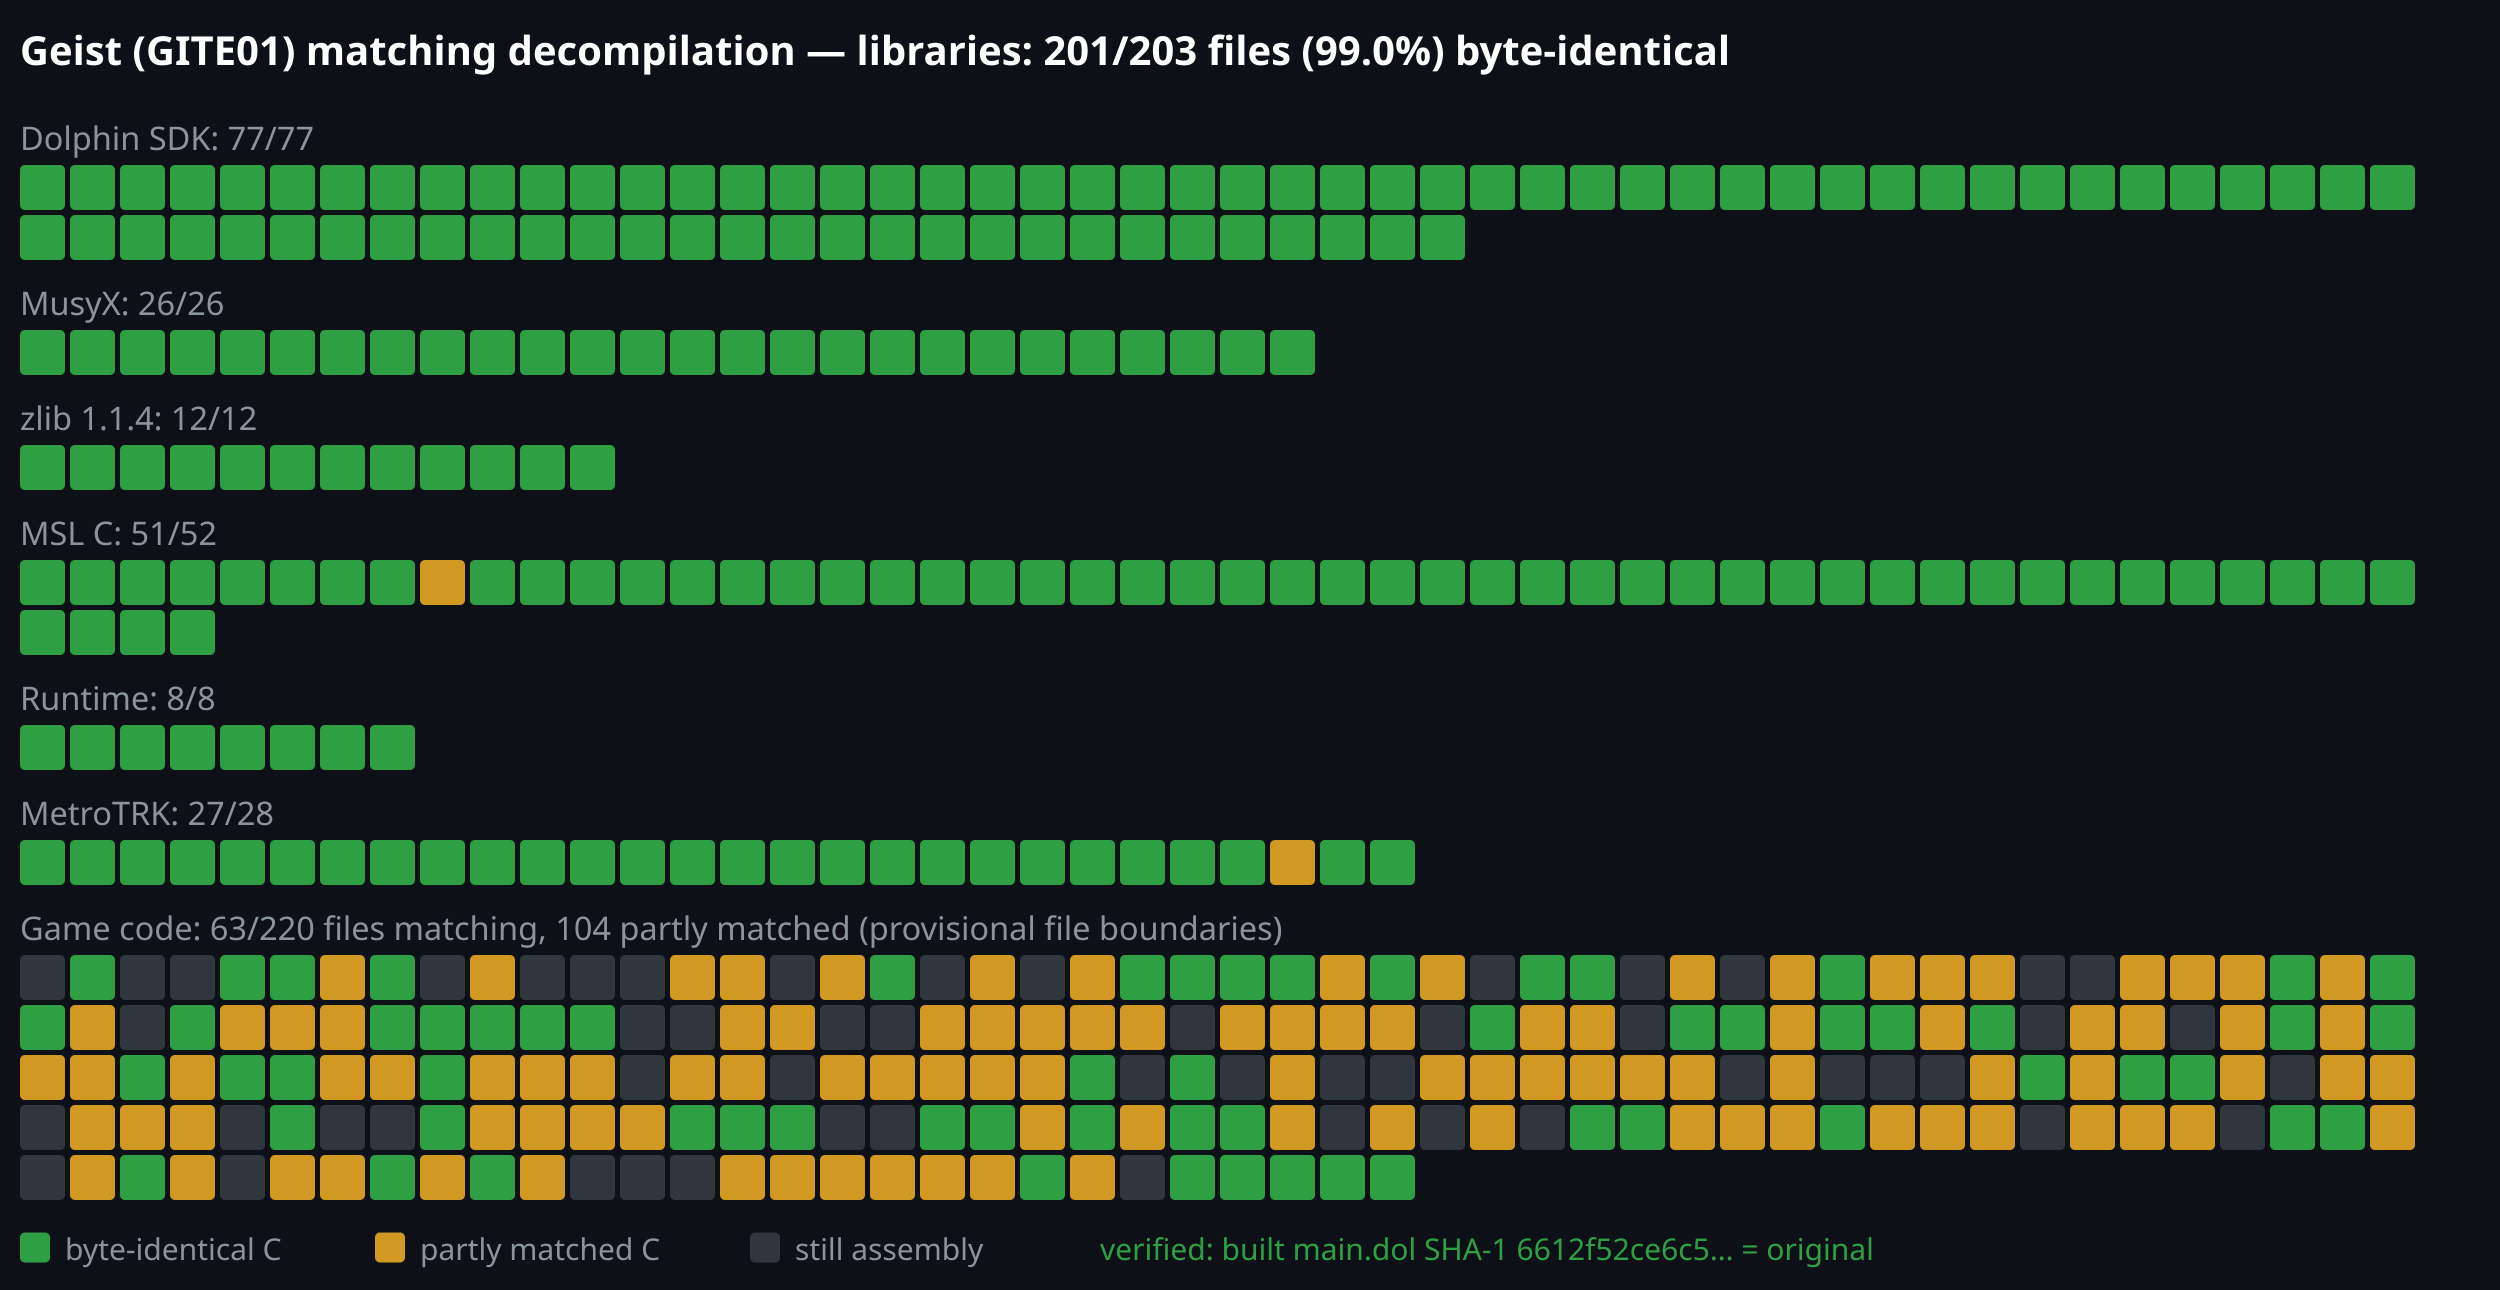
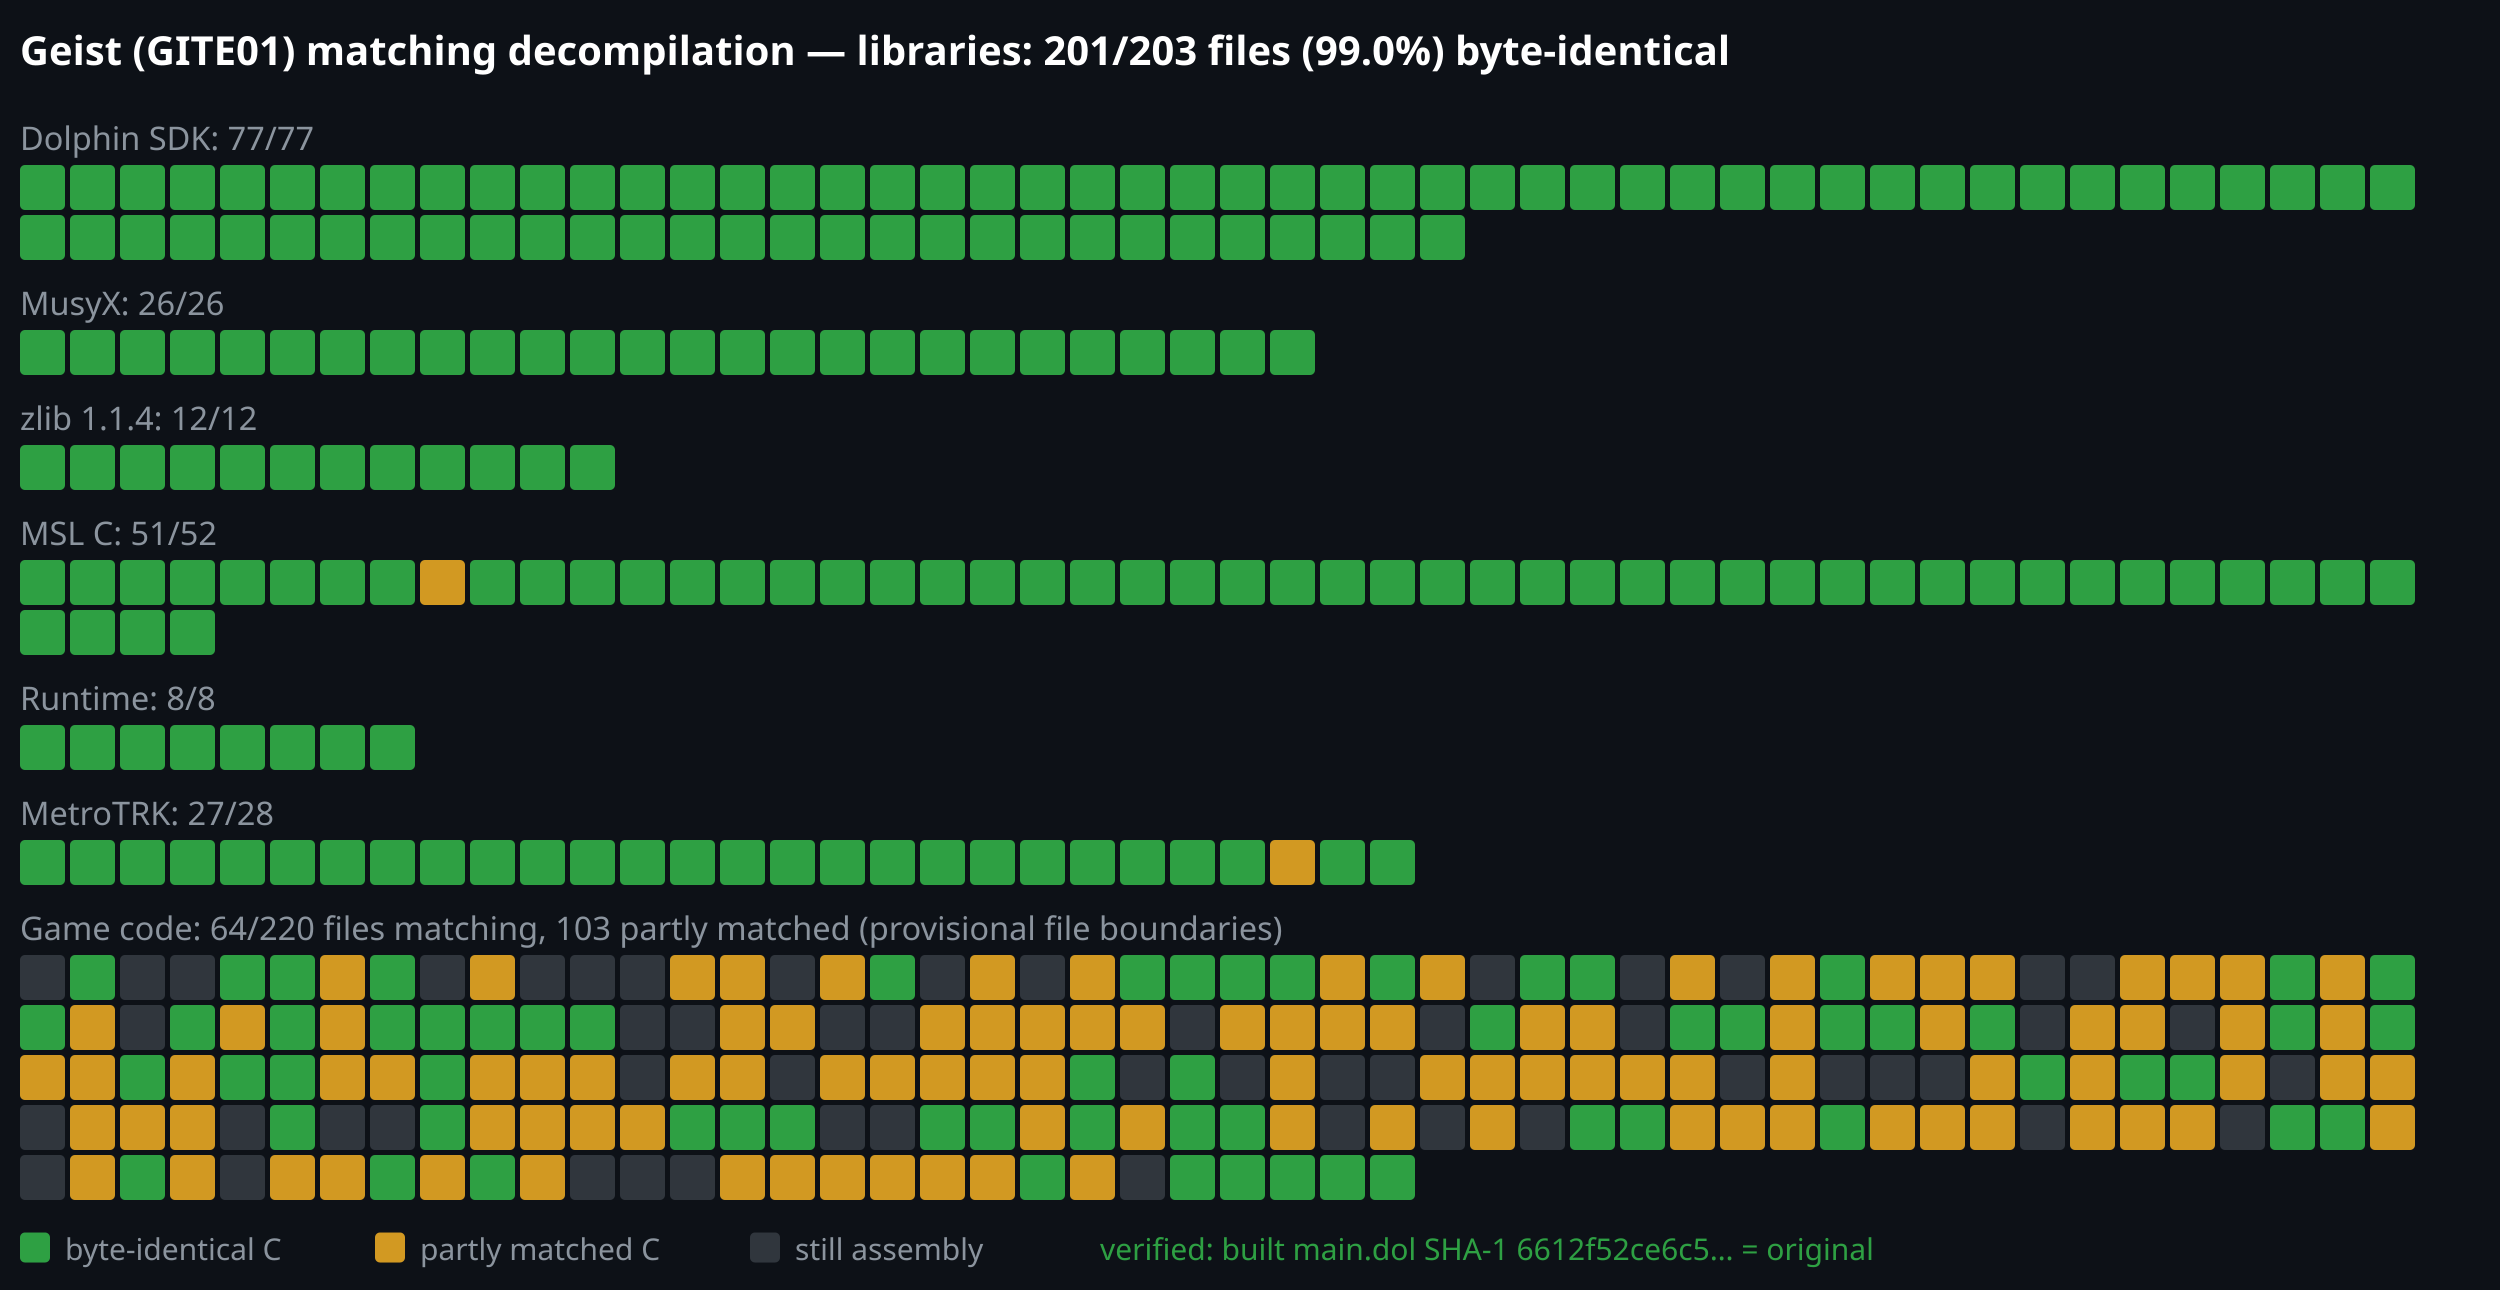
<svg xmlns="http://www.w3.org/2000/svg" viewBox="0 0 1000 516" width="1000" height="516">
  <rect width="1000" height="516" fill="#0d1117" />
  <text x="8" y="26" font-family="sans-serif" font-size="16" font-weight="bold" fill="#ffffff">Geist (GITE01) matching decompilation — libraries: 201/203 files (99.0%) byte-identical</text>
  <text x="8" y="60" font-family="sans-serif" font-size="13" font-weight="normal" fill="#8b949e">Dolphin SDK: 77/77</text>
  <rect x="8" y="66" width="18" height="18" rx="2" fill="#2ea043" />
  <rect x="28" y="66" width="18" height="18" rx="2" fill="#2ea043" />
  <rect x="48" y="66" width="18" height="18" rx="2" fill="#2ea043" />
  <rect x="68" y="66" width="18" height="18" rx="2" fill="#2ea043" />
  <rect x="88" y="66" width="18" height="18" rx="2" fill="#2ea043" />
  <rect x="108" y="66" width="18" height="18" rx="2" fill="#2ea043" />
  <rect x="128" y="66" width="18" height="18" rx="2" fill="#2ea043" />
  <rect x="148" y="66" width="18" height="18" rx="2" fill="#2ea043" />
  <rect x="168" y="66" width="18" height="18" rx="2" fill="#2ea043" />
  <rect x="188" y="66" width="18" height="18" rx="2" fill="#2ea043" />
  <rect x="208" y="66" width="18" height="18" rx="2" fill="#2ea043" />
  <rect x="228" y="66" width="18" height="18" rx="2" fill="#2ea043" />
  <rect x="248" y="66" width="18" height="18" rx="2" fill="#2ea043" />
  <rect x="268" y="66" width="18" height="18" rx="2" fill="#2ea043" />
  <rect x="288" y="66" width="18" height="18" rx="2" fill="#2ea043" />
  <rect x="308" y="66" width="18" height="18" rx="2" fill="#2ea043" />
  <rect x="328" y="66" width="18" height="18" rx="2" fill="#2ea043" />
  <rect x="348" y="66" width="18" height="18" rx="2" fill="#2ea043" />
  <rect x="368" y="66" width="18" height="18" rx="2" fill="#2ea043" />
  <rect x="388" y="66" width="18" height="18" rx="2" fill="#2ea043" />
  <rect x="408" y="66" width="18" height="18" rx="2" fill="#2ea043" />
  <rect x="428" y="66" width="18" height="18" rx="2" fill="#2ea043" />
  <rect x="448" y="66" width="18" height="18" rx="2" fill="#2ea043" />
  <rect x="468" y="66" width="18" height="18" rx="2" fill="#2ea043" />
  <rect x="488" y="66" width="18" height="18" rx="2" fill="#2ea043" />
  <rect x="508" y="66" width="18" height="18" rx="2" fill="#2ea043" />
  <rect x="528" y="66" width="18" height="18" rx="2" fill="#2ea043" />
  <rect x="548" y="66" width="18" height="18" rx="2" fill="#2ea043" />
  <rect x="568" y="66" width="18" height="18" rx="2" fill="#2ea043" />
  <rect x="588" y="66" width="18" height="18" rx="2" fill="#2ea043" />
  <rect x="608" y="66" width="18" height="18" rx="2" fill="#2ea043" />
  <rect x="628" y="66" width="18" height="18" rx="2" fill="#2ea043" />
  <rect x="648" y="66" width="18" height="18" rx="2" fill="#2ea043" />
  <rect x="668" y="66" width="18" height="18" rx="2" fill="#2ea043" />
  <rect x="688" y="66" width="18" height="18" rx="2" fill="#2ea043" />
  <rect x="708" y="66" width="18" height="18" rx="2" fill="#2ea043" />
  <rect x="728" y="66" width="18" height="18" rx="2" fill="#2ea043" />
  <rect x="748" y="66" width="18" height="18" rx="2" fill="#2ea043" />
  <rect x="768" y="66" width="18" height="18" rx="2" fill="#2ea043" />
  <rect x="788" y="66" width="18" height="18" rx="2" fill="#2ea043" />
  <rect x="808" y="66" width="18" height="18" rx="2" fill="#2ea043" />
  <rect x="828" y="66" width="18" height="18" rx="2" fill="#2ea043" />
  <rect x="848" y="66" width="18" height="18" rx="2" fill="#2ea043" />
  <rect x="868" y="66" width="18" height="18" rx="2" fill="#2ea043" />
  <rect x="888" y="66" width="18" height="18" rx="2" fill="#2ea043" />
  <rect x="908" y="66" width="18" height="18" rx="2" fill="#2ea043" />
  <rect x="928" y="66" width="18" height="18" rx="2" fill="#2ea043" />
  <rect x="948" y="66" width="18" height="18" rx="2" fill="#2ea043" />
  <rect x="8" y="86" width="18" height="18" rx="2" fill="#2ea043" />
  <rect x="28" y="86" width="18" height="18" rx="2" fill="#2ea043" />
  <rect x="48" y="86" width="18" height="18" rx="2" fill="#2ea043" />
  <rect x="68" y="86" width="18" height="18" rx="2" fill="#2ea043" />
  <rect x="88" y="86" width="18" height="18" rx="2" fill="#2ea043" />
  <rect x="108" y="86" width="18" height="18" rx="2" fill="#2ea043" />
  <rect x="128" y="86" width="18" height="18" rx="2" fill="#2ea043" />
  <rect x="148" y="86" width="18" height="18" rx="2" fill="#2ea043" />
  <rect x="168" y="86" width="18" height="18" rx="2" fill="#2ea043" />
  <rect x="188" y="86" width="18" height="18" rx="2" fill="#2ea043" />
  <rect x="208" y="86" width="18" height="18" rx="2" fill="#2ea043" />
  <rect x="228" y="86" width="18" height="18" rx="2" fill="#2ea043" />
  <rect x="248" y="86" width="18" height="18" rx="2" fill="#2ea043" />
  <rect x="268" y="86" width="18" height="18" rx="2" fill="#2ea043" />
  <rect x="288" y="86" width="18" height="18" rx="2" fill="#2ea043" />
  <rect x="308" y="86" width="18" height="18" rx="2" fill="#2ea043" />
  <rect x="328" y="86" width="18" height="18" rx="2" fill="#2ea043" />
  <rect x="348" y="86" width="18" height="18" rx="2" fill="#2ea043" />
  <rect x="368" y="86" width="18" height="18" rx="2" fill="#2ea043" />
  <rect x="388" y="86" width="18" height="18" rx="2" fill="#2ea043" />
  <rect x="408" y="86" width="18" height="18" rx="2" fill="#2ea043" />
  <rect x="428" y="86" width="18" height="18" rx="2" fill="#2ea043" />
  <rect x="448" y="86" width="18" height="18" rx="2" fill="#2ea043" />
  <rect x="468" y="86" width="18" height="18" rx="2" fill="#2ea043" />
  <rect x="488" y="86" width="18" height="18" rx="2" fill="#2ea043" />
  <rect x="508" y="86" width="18" height="18" rx="2" fill="#2ea043" />
  <rect x="528" y="86" width="18" height="18" rx="2" fill="#2ea043" />
  <rect x="548" y="86" width="18" height="18" rx="2" fill="#2ea043" />
  <rect x="568" y="86" width="18" height="18" rx="2" fill="#2ea043" />
  <text x="8" y="126" font-family="sans-serif" font-size="13" font-weight="normal" fill="#8b949e">MusyX: 26/26</text>
  <rect x="8" y="132" width="18" height="18" rx="2" fill="#2ea043" />
  <rect x="28" y="132" width="18" height="18" rx="2" fill="#2ea043" />
  <rect x="48" y="132" width="18" height="18" rx="2" fill="#2ea043" />
  <rect x="68" y="132" width="18" height="18" rx="2" fill="#2ea043" />
  <rect x="88" y="132" width="18" height="18" rx="2" fill="#2ea043" />
  <rect x="108" y="132" width="18" height="18" rx="2" fill="#2ea043" />
  <rect x="128" y="132" width="18" height="18" rx="2" fill="#2ea043" />
  <rect x="148" y="132" width="18" height="18" rx="2" fill="#2ea043" />
  <rect x="168" y="132" width="18" height="18" rx="2" fill="#2ea043" />
  <rect x="188" y="132" width="18" height="18" rx="2" fill="#2ea043" />
  <rect x="208" y="132" width="18" height="18" rx="2" fill="#2ea043" />
  <rect x="228" y="132" width="18" height="18" rx="2" fill="#2ea043" />
  <rect x="248" y="132" width="18" height="18" rx="2" fill="#2ea043" />
  <rect x="268" y="132" width="18" height="18" rx="2" fill="#2ea043" />
  <rect x="288" y="132" width="18" height="18" rx="2" fill="#2ea043" />
  <rect x="308" y="132" width="18" height="18" rx="2" fill="#2ea043" />
  <rect x="328" y="132" width="18" height="18" rx="2" fill="#2ea043" />
  <rect x="348" y="132" width="18" height="18" rx="2" fill="#2ea043" />
  <rect x="368" y="132" width="18" height="18" rx="2" fill="#2ea043" />
  <rect x="388" y="132" width="18" height="18" rx="2" fill="#2ea043" />
  <rect x="408" y="132" width="18" height="18" rx="2" fill="#2ea043" />
  <rect x="428" y="132" width="18" height="18" rx="2" fill="#2ea043" />
  <rect x="448" y="132" width="18" height="18" rx="2" fill="#2ea043" />
  <rect x="468" y="132" width="18" height="18" rx="2" fill="#2ea043" />
  <rect x="488" y="132" width="18" height="18" rx="2" fill="#2ea043" />
  <rect x="508" y="132" width="18" height="18" rx="2" fill="#2ea043" />
  <text x="8" y="172" font-family="sans-serif" font-size="13" font-weight="normal" fill="#8b949e">zlib 1.1.4: 12/12</text>
  <rect x="8" y="178" width="18" height="18" rx="2" fill="#2ea043" />
  <rect x="28" y="178" width="18" height="18" rx="2" fill="#2ea043" />
  <rect x="48" y="178" width="18" height="18" rx="2" fill="#2ea043" />
  <rect x="68" y="178" width="18" height="18" rx="2" fill="#2ea043" />
  <rect x="88" y="178" width="18" height="18" rx="2" fill="#2ea043" />
  <rect x="108" y="178" width="18" height="18" rx="2" fill="#2ea043" />
  <rect x="128" y="178" width="18" height="18" rx="2" fill="#2ea043" />
  <rect x="148" y="178" width="18" height="18" rx="2" fill="#2ea043" />
  <rect x="168" y="178" width="18" height="18" rx="2" fill="#2ea043" />
  <rect x="188" y="178" width="18" height="18" rx="2" fill="#2ea043" />
  <rect x="208" y="178" width="18" height="18" rx="2" fill="#2ea043" />
  <rect x="228" y="178" width="18" height="18" rx="2" fill="#2ea043" />
  <text x="8" y="218" font-family="sans-serif" font-size="13" font-weight="normal" fill="#8b949e">MSL C: 51/52</text>
  <rect x="8" y="224" width="18" height="18" rx="2" fill="#2ea043" />
  <rect x="28" y="224" width="18" height="18" rx="2" fill="#2ea043" />
  <rect x="48" y="224" width="18" height="18" rx="2" fill="#2ea043" />
  <rect x="68" y="224" width="18" height="18" rx="2" fill="#2ea043" />
  <rect x="88" y="224" width="18" height="18" rx="2" fill="#2ea043" />
  <rect x="108" y="224" width="18" height="18" rx="2" fill="#2ea043" />
  <rect x="128" y="224" width="18" height="18" rx="2" fill="#2ea043" />
  <rect x="148" y="224" width="18" height="18" rx="2" fill="#2ea043" />
  <rect x="168" y="224" width="18" height="18" rx="2" fill="#d29922" />
  <rect x="188" y="224" width="18" height="18" rx="2" fill="#2ea043" />
  <rect x="208" y="224" width="18" height="18" rx="2" fill="#2ea043" />
  <rect x="228" y="224" width="18" height="18" rx="2" fill="#2ea043" />
  <rect x="248" y="224" width="18" height="18" rx="2" fill="#2ea043" />
  <rect x="268" y="224" width="18" height="18" rx="2" fill="#2ea043" />
  <rect x="288" y="224" width="18" height="18" rx="2" fill="#2ea043" />
  <rect x="308" y="224" width="18" height="18" rx="2" fill="#2ea043" />
  <rect x="328" y="224" width="18" height="18" rx="2" fill="#2ea043" />
  <rect x="348" y="224" width="18" height="18" rx="2" fill="#2ea043" />
  <rect x="368" y="224" width="18" height="18" rx="2" fill="#2ea043" />
  <rect x="388" y="224" width="18" height="18" rx="2" fill="#2ea043" />
  <rect x="408" y="224" width="18" height="18" rx="2" fill="#2ea043" />
  <rect x="428" y="224" width="18" height="18" rx="2" fill="#2ea043" />
  <rect x="448" y="224" width="18" height="18" rx="2" fill="#2ea043" />
  <rect x="468" y="224" width="18" height="18" rx="2" fill="#2ea043" />
  <rect x="488" y="224" width="18" height="18" rx="2" fill="#2ea043" />
  <rect x="508" y="224" width="18" height="18" rx="2" fill="#2ea043" />
  <rect x="528" y="224" width="18" height="18" rx="2" fill="#2ea043" />
  <rect x="548" y="224" width="18" height="18" rx="2" fill="#2ea043" />
  <rect x="568" y="224" width="18" height="18" rx="2" fill="#2ea043" />
  <rect x="588" y="224" width="18" height="18" rx="2" fill="#2ea043" />
  <rect x="608" y="224" width="18" height="18" rx="2" fill="#2ea043" />
  <rect x="628" y="224" width="18" height="18" rx="2" fill="#2ea043" />
  <rect x="648" y="224" width="18" height="18" rx="2" fill="#2ea043" />
  <rect x="668" y="224" width="18" height="18" rx="2" fill="#2ea043" />
  <rect x="688" y="224" width="18" height="18" rx="2" fill="#2ea043" />
  <rect x="708" y="224" width="18" height="18" rx="2" fill="#2ea043" />
  <rect x="728" y="224" width="18" height="18" rx="2" fill="#2ea043" />
  <rect x="748" y="224" width="18" height="18" rx="2" fill="#2ea043" />
  <rect x="768" y="224" width="18" height="18" rx="2" fill="#2ea043" />
  <rect x="788" y="224" width="18" height="18" rx="2" fill="#2ea043" />
  <rect x="808" y="224" width="18" height="18" rx="2" fill="#2ea043" />
  <rect x="828" y="224" width="18" height="18" rx="2" fill="#2ea043" />
  <rect x="848" y="224" width="18" height="18" rx="2" fill="#2ea043" />
  <rect x="868" y="224" width="18" height="18" rx="2" fill="#2ea043" />
  <rect x="888" y="224" width="18" height="18" rx="2" fill="#2ea043" />
  <rect x="908" y="224" width="18" height="18" rx="2" fill="#2ea043" />
  <rect x="928" y="224" width="18" height="18" rx="2" fill="#2ea043" />
  <rect x="948" y="224" width="18" height="18" rx="2" fill="#2ea043" />
  <rect x="8" y="244" width="18" height="18" rx="2" fill="#2ea043" />
  <rect x="28" y="244" width="18" height="18" rx="2" fill="#2ea043" />
  <rect x="48" y="244" width="18" height="18" rx="2" fill="#2ea043" />
  <rect x="68" y="244" width="18" height="18" rx="2" fill="#2ea043" />
  <text x="8" y="284" font-family="sans-serif" font-size="13" font-weight="normal" fill="#8b949e">Runtime: 8/8</text>
  <rect x="8" y="290" width="18" height="18" rx="2" fill="#2ea043" />
  <rect x="28" y="290" width="18" height="18" rx="2" fill="#2ea043" />
  <rect x="48" y="290" width="18" height="18" rx="2" fill="#2ea043" />
  <rect x="68" y="290" width="18" height="18" rx="2" fill="#2ea043" />
  <rect x="88" y="290" width="18" height="18" rx="2" fill="#2ea043" />
  <rect x="108" y="290" width="18" height="18" rx="2" fill="#2ea043" />
  <rect x="128" y="290" width="18" height="18" rx="2" fill="#2ea043" />
  <rect x="148" y="290" width="18" height="18" rx="2" fill="#2ea043" />
  <text x="8" y="330" font-family="sans-serif" font-size="13" font-weight="normal" fill="#8b949e">MetroTRK: 27/28</text>
  <rect x="8" y="336" width="18" height="18" rx="2" fill="#2ea043" />
  <rect x="28" y="336" width="18" height="18" rx="2" fill="#2ea043" />
  <rect x="48" y="336" width="18" height="18" rx="2" fill="#2ea043" />
  <rect x="68" y="336" width="18" height="18" rx="2" fill="#2ea043" />
  <rect x="88" y="336" width="18" height="18" rx="2" fill="#2ea043" />
  <rect x="108" y="336" width="18" height="18" rx="2" fill="#2ea043" />
  <rect x="128" y="336" width="18" height="18" rx="2" fill="#2ea043" />
  <rect x="148" y="336" width="18" height="18" rx="2" fill="#2ea043" />
  <rect x="168" y="336" width="18" height="18" rx="2" fill="#2ea043" />
  <rect x="188" y="336" width="18" height="18" rx="2" fill="#2ea043" />
  <rect x="208" y="336" width="18" height="18" rx="2" fill="#2ea043" />
  <rect x="228" y="336" width="18" height="18" rx="2" fill="#2ea043" />
  <rect x="248" y="336" width="18" height="18" rx="2" fill="#2ea043" />
  <rect x="268" y="336" width="18" height="18" rx="2" fill="#2ea043" />
  <rect x="288" y="336" width="18" height="18" rx="2" fill="#2ea043" />
  <rect x="308" y="336" width="18" height="18" rx="2" fill="#2ea043" />
  <rect x="328" y="336" width="18" height="18" rx="2" fill="#2ea043" />
  <rect x="348" y="336" width="18" height="18" rx="2" fill="#2ea043" />
  <rect x="368" y="336" width="18" height="18" rx="2" fill="#2ea043" />
  <rect x="388" y="336" width="18" height="18" rx="2" fill="#2ea043" />
  <rect x="408" y="336" width="18" height="18" rx="2" fill="#2ea043" />
  <rect x="428" y="336" width="18" height="18" rx="2" fill="#2ea043" />
  <rect x="448" y="336" width="18" height="18" rx="2" fill="#2ea043" />
  <rect x="468" y="336" width="18" height="18" rx="2" fill="#2ea043" />
  <rect x="488" y="336" width="18" height="18" rx="2" fill="#2ea043" />
  <rect x="508" y="336" width="18" height="18" rx="2" fill="#d29922" />
  <rect x="528" y="336" width="18" height="18" rx="2" fill="#2ea043" />
  <rect x="548" y="336" width="18" height="18" rx="2" fill="#2ea043" />
-   <text x="8" y="376" font-family="sans-serif" font-size="13" font-weight="normal" fill="#8b949e">Game code: 63/220 files matching, 104 partly matched (provisional file boundaries)</text>
+   <text x="8" y="376" font-family="sans-serif" font-size="13" font-weight="normal" fill="#8b949e">Game code: 64/220 files matching, 103 partly matched (provisional file boundaries)</text>
  <rect x="8" y="382" width="18" height="18" rx="2" fill="#30363d" />
  <rect x="28" y="382" width="18" height="18" rx="2" fill="#2ea043" />
  <rect x="48" y="382" width="18" height="18" rx="2" fill="#30363d" />
  <rect x="68" y="382" width="18" height="18" rx="2" fill="#30363d" />
  <rect x="88" y="382" width="18" height="18" rx="2" fill="#2ea043" />
  <rect x="108" y="382" width="18" height="18" rx="2" fill="#2ea043" />
  <rect x="128" y="382" width="18" height="18" rx="2" fill="#d29922" />
  <rect x="148" y="382" width="18" height="18" rx="2" fill="#2ea043" />
  <rect x="168" y="382" width="18" height="18" rx="2" fill="#30363d" />
  <rect x="188" y="382" width="18" height="18" rx="2" fill="#d29922" />
  <rect x="208" y="382" width="18" height="18" rx="2" fill="#30363d" />
  <rect x="228" y="382" width="18" height="18" rx="2" fill="#30363d" />
  <rect x="248" y="382" width="18" height="18" rx="2" fill="#30363d" />
  <rect x="268" y="382" width="18" height="18" rx="2" fill="#d29922" />
  <rect x="288" y="382" width="18" height="18" rx="2" fill="#d29922" />
  <rect x="308" y="382" width="18" height="18" rx="2" fill="#30363d" />
  <rect x="328" y="382" width="18" height="18" rx="2" fill="#d29922" />
  <rect x="348" y="382" width="18" height="18" rx="2" fill="#2ea043" />
  <rect x="368" y="382" width="18" height="18" rx="2" fill="#30363d" />
  <rect x="388" y="382" width="18" height="18" rx="2" fill="#d29922" />
  <rect x="408" y="382" width="18" height="18" rx="2" fill="#30363d" />
  <rect x="428" y="382" width="18" height="18" rx="2" fill="#d29922" />
  <rect x="448" y="382" width="18" height="18" rx="2" fill="#2ea043" />
  <rect x="468" y="382" width="18" height="18" rx="2" fill="#2ea043" />
  <rect x="488" y="382" width="18" height="18" rx="2" fill="#2ea043" />
  <rect x="508" y="382" width="18" height="18" rx="2" fill="#2ea043" />
  <rect x="528" y="382" width="18" height="18" rx="2" fill="#d29922" />
  <rect x="548" y="382" width="18" height="18" rx="2" fill="#2ea043" />
  <rect x="568" y="382" width="18" height="18" rx="2" fill="#d29922" />
  <rect x="588" y="382" width="18" height="18" rx="2" fill="#30363d" />
  <rect x="608" y="382" width="18" height="18" rx="2" fill="#2ea043" />
  <rect x="628" y="382" width="18" height="18" rx="2" fill="#2ea043" />
  <rect x="648" y="382" width="18" height="18" rx="2" fill="#30363d" />
  <rect x="668" y="382" width="18" height="18" rx="2" fill="#d29922" />
  <rect x="688" y="382" width="18" height="18" rx="2" fill="#30363d" />
  <rect x="708" y="382" width="18" height="18" rx="2" fill="#d29922" />
  <rect x="728" y="382" width="18" height="18" rx="2" fill="#2ea043" />
  <rect x="748" y="382" width="18" height="18" rx="2" fill="#d29922" />
  <rect x="768" y="382" width="18" height="18" rx="2" fill="#d29922" />
  <rect x="788" y="382" width="18" height="18" rx="2" fill="#d29922" />
  <rect x="808" y="382" width="18" height="18" rx="2" fill="#30363d" />
  <rect x="828" y="382" width="18" height="18" rx="2" fill="#30363d" />
  <rect x="848" y="382" width="18" height="18" rx="2" fill="#d29922" />
  <rect x="868" y="382" width="18" height="18" rx="2" fill="#d29922" />
  <rect x="888" y="382" width="18" height="18" rx="2" fill="#d29922" />
  <rect x="908" y="382" width="18" height="18" rx="2" fill="#2ea043" />
  <rect x="928" y="382" width="18" height="18" rx="2" fill="#d29922" />
  <rect x="948" y="382" width="18" height="18" rx="2" fill="#2ea043" />
  <rect x="8" y="402" width="18" height="18" rx="2" fill="#2ea043" />
  <rect x="28" y="402" width="18" height="18" rx="2" fill="#d29922" />
  <rect x="48" y="402" width="18" height="18" rx="2" fill="#30363d" />
  <rect x="68" y="402" width="18" height="18" rx="2" fill="#2ea043" />
  <rect x="88" y="402" width="18" height="18" rx="2" fill="#d29922" />
-   <rect x="108" y="402" width="18" height="18" rx="2" fill="#d29922" />
+   <rect x="108" y="402" width="18" height="18" rx="2" fill="#2ea043" />
  <rect x="128" y="402" width="18" height="18" rx="2" fill="#d29922" />
  <rect x="148" y="402" width="18" height="18" rx="2" fill="#2ea043" />
  <rect x="168" y="402" width="18" height="18" rx="2" fill="#2ea043" />
  <rect x="188" y="402" width="18" height="18" rx="2" fill="#2ea043" />
  <rect x="208" y="402" width="18" height="18" rx="2" fill="#2ea043" />
  <rect x="228" y="402" width="18" height="18" rx="2" fill="#2ea043" />
  <rect x="248" y="402" width="18" height="18" rx="2" fill="#30363d" />
  <rect x="268" y="402" width="18" height="18" rx="2" fill="#30363d" />
  <rect x="288" y="402" width="18" height="18" rx="2" fill="#d29922" />
  <rect x="308" y="402" width="18" height="18" rx="2" fill="#d29922" />
  <rect x="328" y="402" width="18" height="18" rx="2" fill="#30363d" />
  <rect x="348" y="402" width="18" height="18" rx="2" fill="#30363d" />
  <rect x="368" y="402" width="18" height="18" rx="2" fill="#d29922" />
  <rect x="388" y="402" width="18" height="18" rx="2" fill="#d29922" />
  <rect x="408" y="402" width="18" height="18" rx="2" fill="#d29922" />
  <rect x="428" y="402" width="18" height="18" rx="2" fill="#d29922" />
  <rect x="448" y="402" width="18" height="18" rx="2" fill="#d29922" />
  <rect x="468" y="402" width="18" height="18" rx="2" fill="#30363d" />
  <rect x="488" y="402" width="18" height="18" rx="2" fill="#d29922" />
  <rect x="508" y="402" width="18" height="18" rx="2" fill="#d29922" />
  <rect x="528" y="402" width="18" height="18" rx="2" fill="#d29922" />
  <rect x="548" y="402" width="18" height="18" rx="2" fill="#d29922" />
  <rect x="568" y="402" width="18" height="18" rx="2" fill="#30363d" />
  <rect x="588" y="402" width="18" height="18" rx="2" fill="#2ea043" />
  <rect x="608" y="402" width="18" height="18" rx="2" fill="#d29922" />
  <rect x="628" y="402" width="18" height="18" rx="2" fill="#d29922" />
  <rect x="648" y="402" width="18" height="18" rx="2" fill="#30363d" />
  <rect x="668" y="402" width="18" height="18" rx="2" fill="#2ea043" />
  <rect x="688" y="402" width="18" height="18" rx="2" fill="#2ea043" />
  <rect x="708" y="402" width="18" height="18" rx="2" fill="#d29922" />
  <rect x="728" y="402" width="18" height="18" rx="2" fill="#2ea043" />
  <rect x="748" y="402" width="18" height="18" rx="2" fill="#2ea043" />
  <rect x="768" y="402" width="18" height="18" rx="2" fill="#d29922" />
  <rect x="788" y="402" width="18" height="18" rx="2" fill="#2ea043" />
  <rect x="808" y="402" width="18" height="18" rx="2" fill="#30363d" />
  <rect x="828" y="402" width="18" height="18" rx="2" fill="#d29922" />
  <rect x="848" y="402" width="18" height="18" rx="2" fill="#d29922" />
  <rect x="868" y="402" width="18" height="18" rx="2" fill="#30363d" />
  <rect x="888" y="402" width="18" height="18" rx="2" fill="#d29922" />
  <rect x="908" y="402" width="18" height="18" rx="2" fill="#2ea043" />
  <rect x="928" y="402" width="18" height="18" rx="2" fill="#d29922" />
  <rect x="948" y="402" width="18" height="18" rx="2" fill="#2ea043" />
  <rect x="8" y="422" width="18" height="18" rx="2" fill="#d29922" />
  <rect x="28" y="422" width="18" height="18" rx="2" fill="#d29922" />
  <rect x="48" y="422" width="18" height="18" rx="2" fill="#2ea043" />
  <rect x="68" y="422" width="18" height="18" rx="2" fill="#d29922" />
  <rect x="88" y="422" width="18" height="18" rx="2" fill="#2ea043" />
  <rect x="108" y="422" width="18" height="18" rx="2" fill="#2ea043" />
  <rect x="128" y="422" width="18" height="18" rx="2" fill="#d29922" />
  <rect x="148" y="422" width="18" height="18" rx="2" fill="#d29922" />
  <rect x="168" y="422" width="18" height="18" rx="2" fill="#2ea043" />
  <rect x="188" y="422" width="18" height="18" rx="2" fill="#d29922" />
  <rect x="208" y="422" width="18" height="18" rx="2" fill="#d29922" />
  <rect x="228" y="422" width="18" height="18" rx="2" fill="#d29922" />
  <rect x="248" y="422" width="18" height="18" rx="2" fill="#30363d" />
  <rect x="268" y="422" width="18" height="18" rx="2" fill="#d29922" />
  <rect x="288" y="422" width="18" height="18" rx="2" fill="#d29922" />
  <rect x="308" y="422" width="18" height="18" rx="2" fill="#30363d" />
  <rect x="328" y="422" width="18" height="18" rx="2" fill="#d29922" />
  <rect x="348" y="422" width="18" height="18" rx="2" fill="#d29922" />
  <rect x="368" y="422" width="18" height="18" rx="2" fill="#d29922" />
  <rect x="388" y="422" width="18" height="18" rx="2" fill="#d29922" />
  <rect x="408" y="422" width="18" height="18" rx="2" fill="#d29922" />
  <rect x="428" y="422" width="18" height="18" rx="2" fill="#2ea043" />
  <rect x="448" y="422" width="18" height="18" rx="2" fill="#30363d" />
  <rect x="468" y="422" width="18" height="18" rx="2" fill="#2ea043" />
  <rect x="488" y="422" width="18" height="18" rx="2" fill="#30363d" />
  <rect x="508" y="422" width="18" height="18" rx="2" fill="#d29922" />
  <rect x="528" y="422" width="18" height="18" rx="2" fill="#30363d" />
  <rect x="548" y="422" width="18" height="18" rx="2" fill="#30363d" />
  <rect x="568" y="422" width="18" height="18" rx="2" fill="#d29922" />
  <rect x="588" y="422" width="18" height="18" rx="2" fill="#d29922" />
  <rect x="608" y="422" width="18" height="18" rx="2" fill="#d29922" />
  <rect x="628" y="422" width="18" height="18" rx="2" fill="#d29922" />
  <rect x="648" y="422" width="18" height="18" rx="2" fill="#d29922" />
  <rect x="668" y="422" width="18" height="18" rx="2" fill="#d29922" />
  <rect x="688" y="422" width="18" height="18" rx="2" fill="#30363d" />
  <rect x="708" y="422" width="18" height="18" rx="2" fill="#d29922" />
  <rect x="728" y="422" width="18" height="18" rx="2" fill="#30363d" />
  <rect x="748" y="422" width="18" height="18" rx="2" fill="#30363d" />
  <rect x="768" y="422" width="18" height="18" rx="2" fill="#30363d" />
  <rect x="788" y="422" width="18" height="18" rx="2" fill="#d29922" />
  <rect x="808" y="422" width="18" height="18" rx="2" fill="#2ea043" />
  <rect x="828" y="422" width="18" height="18" rx="2" fill="#d29922" />
  <rect x="848" y="422" width="18" height="18" rx="2" fill="#2ea043" />
  <rect x="868" y="422" width="18" height="18" rx="2" fill="#2ea043" />
  <rect x="888" y="422" width="18" height="18" rx="2" fill="#d29922" />
  <rect x="908" y="422" width="18" height="18" rx="2" fill="#30363d" />
  <rect x="928" y="422" width="18" height="18" rx="2" fill="#d29922" />
  <rect x="948" y="422" width="18" height="18" rx="2" fill="#d29922" />
  <rect x="8" y="442" width="18" height="18" rx="2" fill="#30363d" />
  <rect x="28" y="442" width="18" height="18" rx="2" fill="#d29922" />
  <rect x="48" y="442" width="18" height="18" rx="2" fill="#d29922" />
  <rect x="68" y="442" width="18" height="18" rx="2" fill="#d29922" />
  <rect x="88" y="442" width="18" height="18" rx="2" fill="#30363d" />
  <rect x="108" y="442" width="18" height="18" rx="2" fill="#2ea043" />
  <rect x="128" y="442" width="18" height="18" rx="2" fill="#30363d" />
  <rect x="148" y="442" width="18" height="18" rx="2" fill="#30363d" />
  <rect x="168" y="442" width="18" height="18" rx="2" fill="#2ea043" />
  <rect x="188" y="442" width="18" height="18" rx="2" fill="#d29922" />
  <rect x="208" y="442" width="18" height="18" rx="2" fill="#d29922" />
  <rect x="228" y="442" width="18" height="18" rx="2" fill="#d29922" />
  <rect x="248" y="442" width="18" height="18" rx="2" fill="#d29922" />
  <rect x="268" y="442" width="18" height="18" rx="2" fill="#2ea043" />
  <rect x="288" y="442" width="18" height="18" rx="2" fill="#2ea043" />
  <rect x="308" y="442" width="18" height="18" rx="2" fill="#2ea043" />
  <rect x="328" y="442" width="18" height="18" rx="2" fill="#30363d" />
  <rect x="348" y="442" width="18" height="18" rx="2" fill="#30363d" />
  <rect x="368" y="442" width="18" height="18" rx="2" fill="#2ea043" />
  <rect x="388" y="442" width="18" height="18" rx="2" fill="#2ea043" />
  <rect x="408" y="442" width="18" height="18" rx="2" fill="#d29922" />
  <rect x="428" y="442" width="18" height="18" rx="2" fill="#2ea043" />
  <rect x="448" y="442" width="18" height="18" rx="2" fill="#d29922" />
  <rect x="468" y="442" width="18" height="18" rx="2" fill="#2ea043" />
  <rect x="488" y="442" width="18" height="18" rx="2" fill="#2ea043" />
  <rect x="508" y="442" width="18" height="18" rx="2" fill="#d29922" />
  <rect x="528" y="442" width="18" height="18" rx="2" fill="#30363d" />
  <rect x="548" y="442" width="18" height="18" rx="2" fill="#d29922" />
  <rect x="568" y="442" width="18" height="18" rx="2" fill="#30363d" />
  <rect x="588" y="442" width="18" height="18" rx="2" fill="#d29922" />
  <rect x="608" y="442" width="18" height="18" rx="2" fill="#30363d" />
  <rect x="628" y="442" width="18" height="18" rx="2" fill="#2ea043" />
  <rect x="648" y="442" width="18" height="18" rx="2" fill="#2ea043" />
  <rect x="668" y="442" width="18" height="18" rx="2" fill="#d29922" />
  <rect x="688" y="442" width="18" height="18" rx="2" fill="#d29922" />
  <rect x="708" y="442" width="18" height="18" rx="2" fill="#d29922" />
  <rect x="728" y="442" width="18" height="18" rx="2" fill="#2ea043" />
  <rect x="748" y="442" width="18" height="18" rx="2" fill="#d29922" />
  <rect x="768" y="442" width="18" height="18" rx="2" fill="#d29922" />
  <rect x="788" y="442" width="18" height="18" rx="2" fill="#d29922" />
  <rect x="808" y="442" width="18" height="18" rx="2" fill="#30363d" />
  <rect x="828" y="442" width="18" height="18" rx="2" fill="#d29922" />
  <rect x="848" y="442" width="18" height="18" rx="2" fill="#d29922" />
  <rect x="868" y="442" width="18" height="18" rx="2" fill="#d29922" />
  <rect x="888" y="442" width="18" height="18" rx="2" fill="#30363d" />
  <rect x="908" y="442" width="18" height="18" rx="2" fill="#2ea043" />
  <rect x="928" y="442" width="18" height="18" rx="2" fill="#2ea043" />
  <rect x="948" y="442" width="18" height="18" rx="2" fill="#d29922" />
  <rect x="8" y="462" width="18" height="18" rx="2" fill="#30363d" />
  <rect x="28" y="462" width="18" height="18" rx="2" fill="#d29922" />
  <rect x="48" y="462" width="18" height="18" rx="2" fill="#2ea043" />
  <rect x="68" y="462" width="18" height="18" rx="2" fill="#d29922" />
  <rect x="88" y="462" width="18" height="18" rx="2" fill="#30363d" />
  <rect x="108" y="462" width="18" height="18" rx="2" fill="#d29922" />
  <rect x="128" y="462" width="18" height="18" rx="2" fill="#d29922" />
  <rect x="148" y="462" width="18" height="18" rx="2" fill="#2ea043" />
  <rect x="168" y="462" width="18" height="18" rx="2" fill="#d29922" />
  <rect x="188" y="462" width="18" height="18" rx="2" fill="#2ea043" />
  <rect x="208" y="462" width="18" height="18" rx="2" fill="#d29922" />
  <rect x="228" y="462" width="18" height="18" rx="2" fill="#30363d" />
  <rect x="248" y="462" width="18" height="18" rx="2" fill="#30363d" />
  <rect x="268" y="462" width="18" height="18" rx="2" fill="#30363d" />
  <rect x="288" y="462" width="18" height="18" rx="2" fill="#d29922" />
  <rect x="308" y="462" width="18" height="18" rx="2" fill="#d29922" />
  <rect x="328" y="462" width="18" height="18" rx="2" fill="#d29922" />
  <rect x="348" y="462" width="18" height="18" rx="2" fill="#d29922" />
  <rect x="368" y="462" width="18" height="18" rx="2" fill="#d29922" />
  <rect x="388" y="462" width="18" height="18" rx="2" fill="#d29922" />
  <rect x="408" y="462" width="18" height="18" rx="2" fill="#2ea043" />
  <rect x="428" y="462" width="18" height="18" rx="2" fill="#d29922" />
  <rect x="448" y="462" width="18" height="18" rx="2" fill="#30363d" />
  <rect x="468" y="462" width="18" height="18" rx="2" fill="#2ea043" />
  <rect x="488" y="462" width="18" height="18" rx="2" fill="#2ea043" />
  <rect x="508" y="462" width="18" height="18" rx="2" fill="#2ea043" />
  <rect x="528" y="462" width="18" height="18" rx="2" fill="#2ea043" />
  <rect x="548" y="462" width="18" height="18" rx="2" fill="#2ea043" />
  <rect x="8" y="493" width="12" height="12" rx="2" fill="#2ea043" />
  <text x="26" y="504" font-family="sans-serif" font-size="12" font-weight="normal" fill="#8b949e">byte-identical C</text>
  <rect x="150" y="493" width="12" height="12" rx="2" fill="#d29922" />
  <text x="168" y="504" font-family="sans-serif" font-size="12" font-weight="normal" fill="#8b949e">partly matched C</text>
  <rect x="300" y="493" width="12" height="12" rx="2" fill="#30363d" />
  <text x="318" y="504" font-family="sans-serif" font-size="12" font-weight="normal" fill="#8b949e">still assembly</text>
  <text x="440" y="504" font-family="sans-serif" font-size="12" font-weight="normal" fill="#2ea043">verified: built main.dol SHA-1 6612f52ce6c5… = original</text>
</svg>
